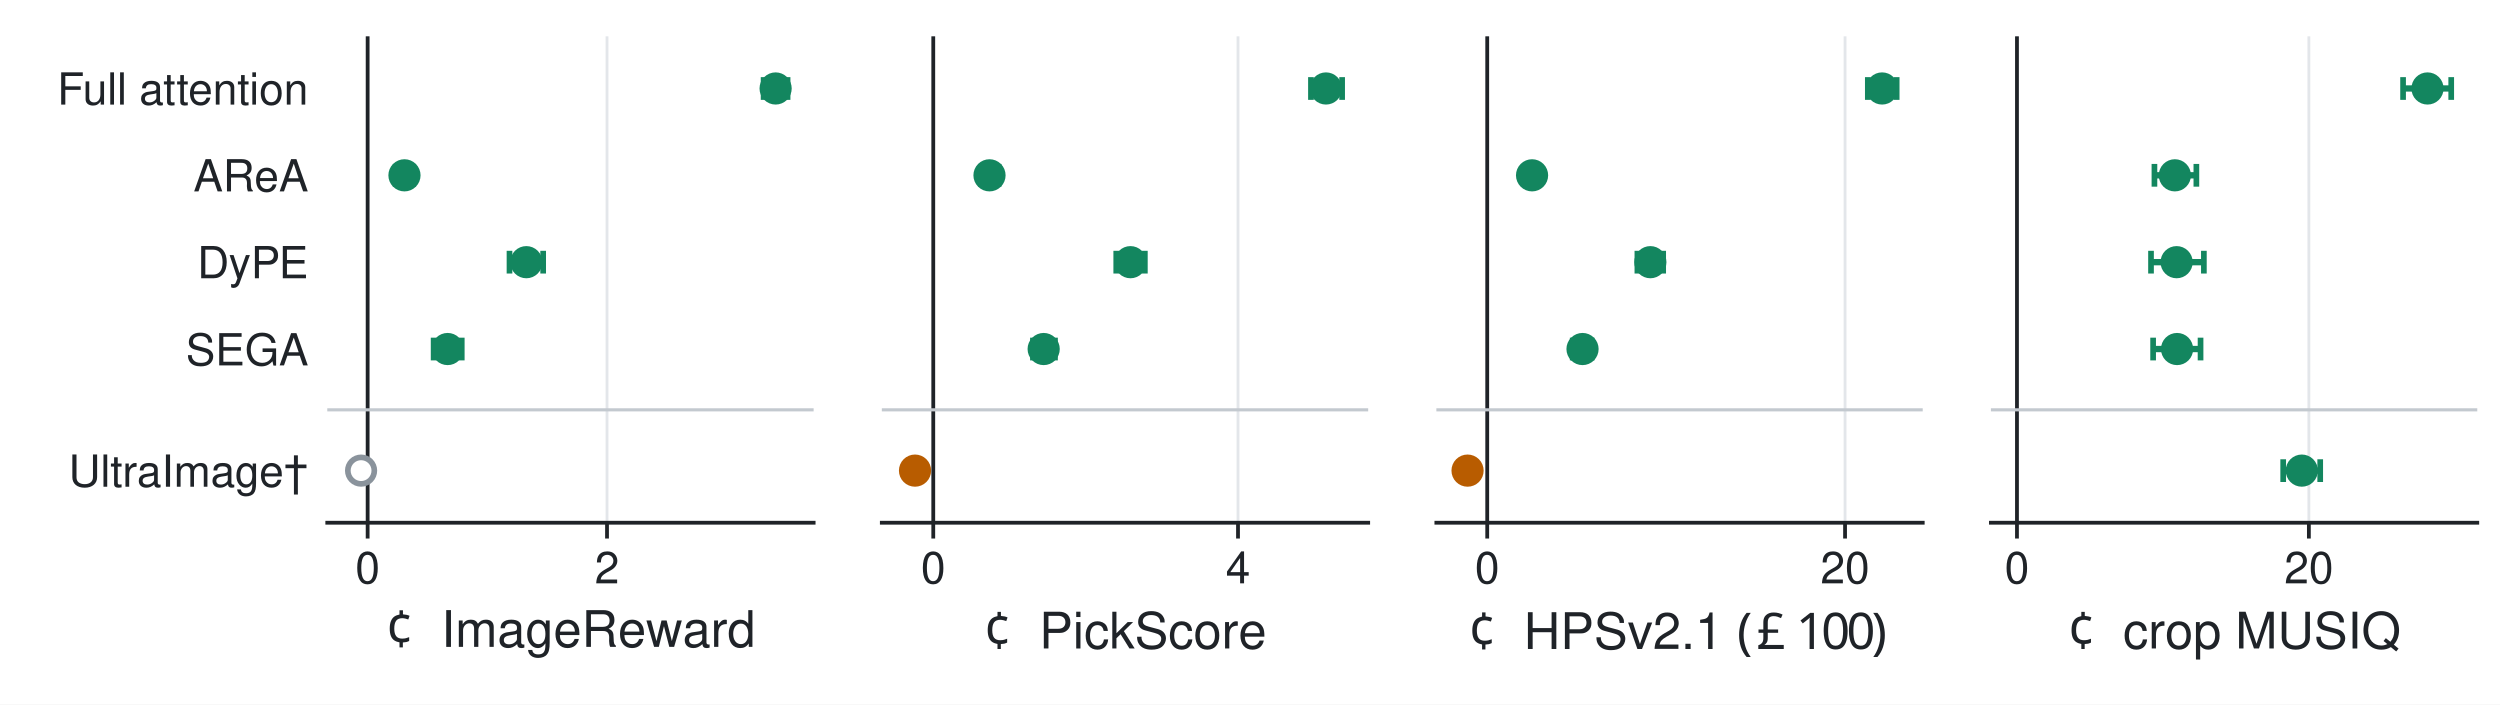
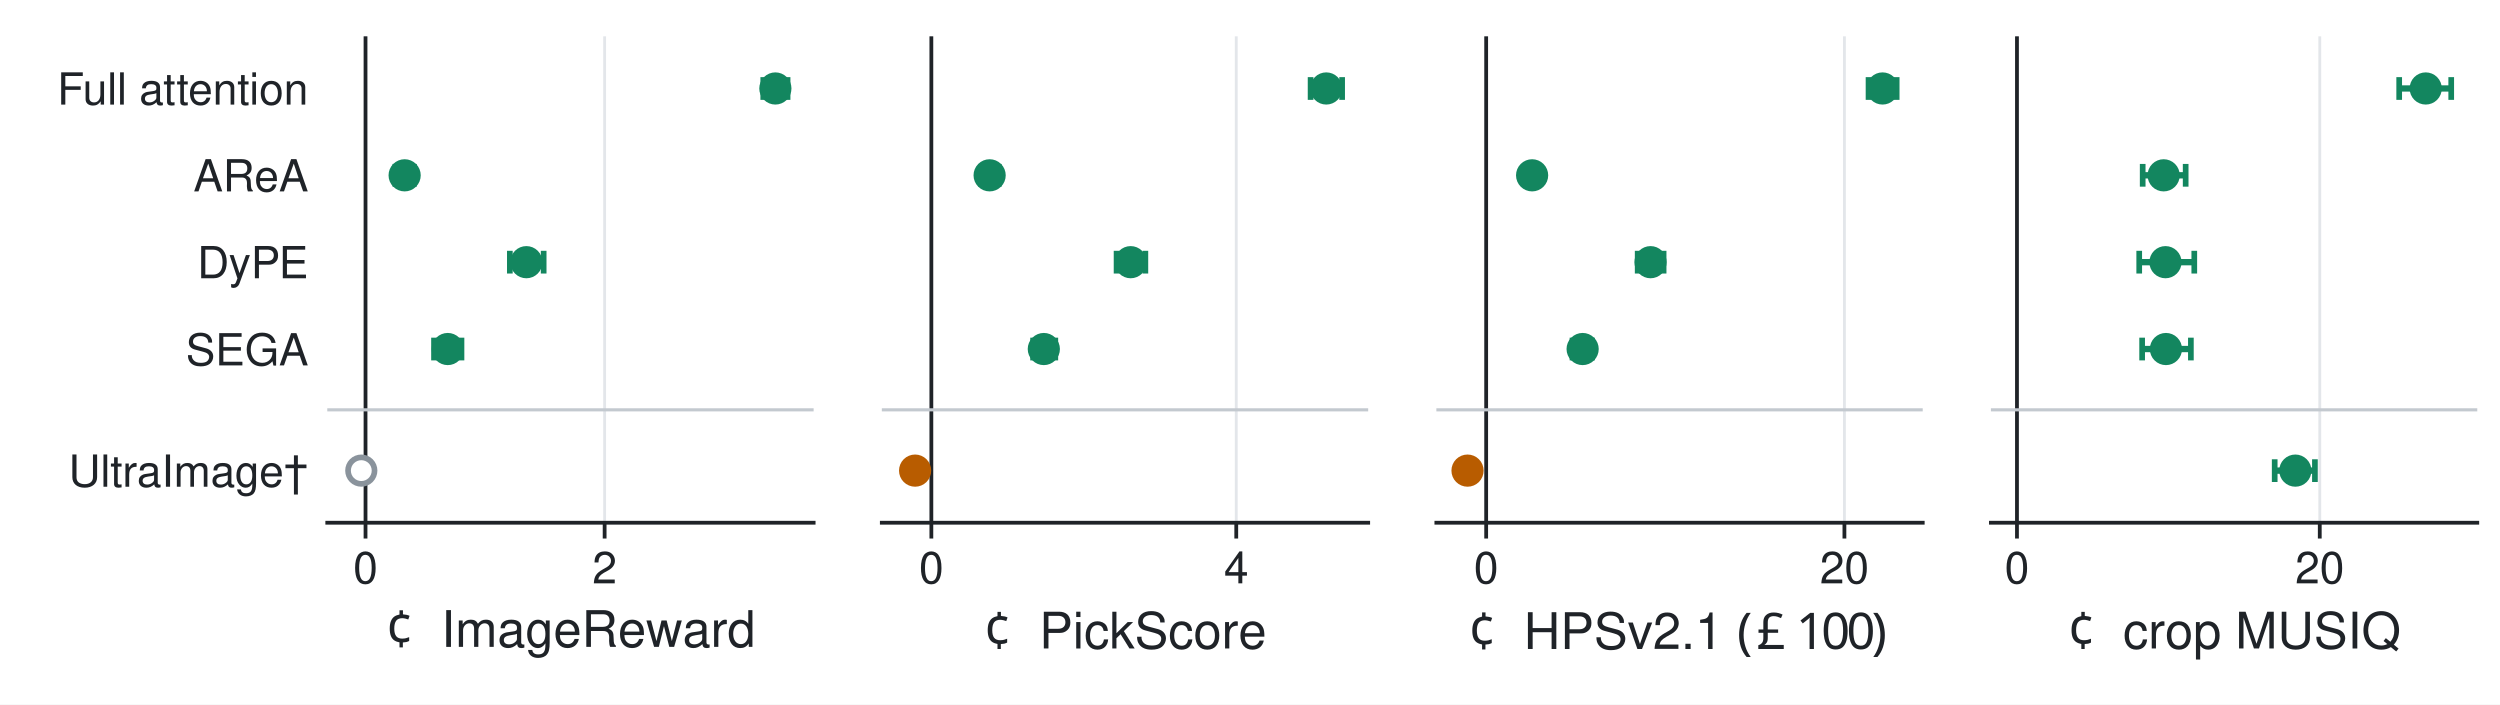
<svg xmlns="http://www.w3.org/2000/svg" xmlns:xlink="http://www.w3.org/1999/xlink" width="396pt" height="111.6pt" viewBox="0 0 396 111.6" version="1.1">
  <defs>
    <style type="text/css">*{stroke-linejoin: round; stroke-linecap: butt}</style>
  </defs>
  <g id="figure_1">
    <g id="patch_1">
      <path d="M 0 111.6  L 396 111.6  L 396 0  L 0 0  z " style="fill: #ffffff" />
    </g>
    <g id="axes_1">
      <g id="patch_2">
        <path d="M 51.84 82.8  L 128.88 82.8  L 128.88 5.76  L 51.84 5.76  z " style="fill: #ffffff" />
      </g>
      <g id="matplotlib.axis_1">
        <g id="xtick_1">
          <g id="line2d_1">
-             <path d="M 58.234 82.8  L 58.234 5.76  " clip-path="url(#pde43b4d8e0)" style="fill: none; stroke: #e3e6ea; stroke-width: 0.45; stroke-linecap: square" />
+             <path d="M 57.898 82.8  L 57.898 5.76  " clip-path="url(#pde43b4d8e0)" style="fill: none; stroke: #e3e6ea; stroke-width: 0.45; stroke-linecap: square" />
          </g>
          <g id="line2d_2">
            <defs>
              <path id="m3a451ecdea" d="M 0 0  L 0 2.5  " style="stroke: #1f2328; stroke-width: 0.6" />
            </defs>
            <g>
-               <use xlink:href="#m3a451ecdea" x="58.234" y="82.8" style="fill: #1f2328; stroke: #1f2328; stroke-width: 0.6" />
+               <use xlink:href="#m3a451ecdea" x="57.898" y="82.8" style="fill: #1f2328; stroke: #1f2328; stroke-width: 0.6" />
            </g>
          </g>
          <g id="text_1">
-             <text style="font-size: 7px; font-family: 'Helvetica Neue', 'Helvetica', 'Arial', 'TeX Gyre Heros', 'Nimbus Sans', 'Liberation Sans', 'DejaVu Sans', sans-serif; text-anchor: middle; fill: #1f2328" x="58.234" y="92.403" transform="rotate(-0 58.23438 92.403)">0</text>
+             <text style="font-size: 7px; font-family: 'Helvetica Neue', 'Helvetica', 'Arial', 'TeX Gyre Heros', 'Nimbus Sans', 'Liberation Sans', 'DejaVu Sans', sans-serif; text-anchor: middle; fill: #1f2328" x="57.898" y="92.403" transform="rotate(-0 57.89846 92.403)">0</text>
          </g>
        </g>
        <g id="xtick_2">
          <g id="line2d_3">
-             <path d="M 96.151 82.8  L 96.151 5.76  " clip-path="url(#pde43b4d8e0)" style="fill: none; stroke: #e3e6ea; stroke-width: 0.45; stroke-linecap: square" />
+             <path d="M 95.773 82.8  L 95.773 5.76  " clip-path="url(#pde43b4d8e0)" style="fill: none; stroke: #e3e6ea; stroke-width: 0.45; stroke-linecap: square" />
          </g>
          <g id="line2d_4">
            <g>
-               <use xlink:href="#m3a451ecdea" x="96.151" y="82.8" style="fill: #1f2328; stroke: #1f2328; stroke-width: 0.6" />
+               <use xlink:href="#m3a451ecdea" x="95.773" y="82.8" style="fill: #1f2328; stroke: #1f2328; stroke-width: 0.6" />
            </g>
          </g>
          <g id="text_2">
-             <text style="font-size: 7px; font-family: 'Helvetica Neue', 'Helvetica', 'Arial', 'TeX Gyre Heros', 'Nimbus Sans', 'Liberation Sans', 'DejaVu Sans', sans-serif; text-anchor: middle; fill: #1f2328" x="96.151" y="92.403" transform="rotate(-0 96.15123 92.403)">2</text>
+             <text style="font-size: 7px; font-family: 'Helvetica Neue', 'Helvetica', 'Arial', 'TeX Gyre Heros', 'Nimbus Sans', 'Liberation Sans', 'DejaVu Sans', sans-serif; text-anchor: middle; fill: #1f2328" x="95.773" y="92.403" transform="rotate(-0 95.77298 92.403)">2</text>
          </g>
        </g>
        <g id="text_3">
          <g style="fill: #1f2328" transform="translate(61 102.64)">
            <text>
              <tspan x="0" y="-0.172" style="font-size: 8px; font-family: 'cmr10'; fill: #1f2328">¢</tspan>
              <tspan x="6.664" y="-0.172" style="font-size: 8px; font-family: 'Nimbus Sans'; fill: #1f2328"> </tspan>
              <tspan x="8.888" y="-0.172" style="font-size: 8px; font-family: 'Nimbus Sans'; fill: #1f2328">I</tspan>
              <tspan x="11.112" y="-0.172" style="font-size: 8px; font-family: 'Nimbus Sans'; fill: #1f2328">m</tspan>
              <tspan x="17.776" y="-0.172" style="font-size: 8px; font-family: 'Nimbus Sans'; fill: #1f2328">a</tspan>
              <tspan x="22.224" y="-0.172" style="font-size: 8px; font-family: 'Nimbus Sans'; fill: #1f2328">g</tspan>
              <tspan x="26.672" y="-0.172" style="font-size: 8px; font-family: 'Nimbus Sans'; fill: #1f2328">e</tspan>
              <tspan x="31.12" y="-0.172" style="font-size: 8px; font-family: 'Nimbus Sans'; fill: #1f2328">R</tspan>
              <tspan x="36.896" y="-0.172" style="font-size: 8px; font-family: 'Nimbus Sans'; fill: #1f2328">e</tspan>
              <tspan x="41.344" y="-0.172" style="font-size: 8px; font-family: 'Nimbus Sans'; fill: #1f2328">w</tspan>
              <tspan x="47.12" y="-0.172" style="font-size: 8px; font-family: 'Nimbus Sans'; fill: #1f2328">a</tspan>
              <tspan x="51.567" y="-0.172" style="font-size: 8px; font-family: 'Nimbus Sans'; fill: #1f2328">r</tspan>
              <tspan x="54.231" y="-0.172" style="font-size: 8px; font-family: 'Nimbus Sans'; fill: #1f2328">d</tspan>
            </text>
          </g>
        </g>
      </g>
      <g id="matplotlib.axis_2">
        <g id="ytick_1">
          <g id="line2d_5" />
          <g id="text_4">
            <text style="font-size: 7px; font-family: 'Helvetica Neue', 'Helvetica', 'Arial', 'TeX Gyre Heros', 'Nimbus Sans', 'Liberation Sans', 'DejaVu Sans', sans-serif; text-anchor: end; fill: #1f2328" x="48.84" y="16.566" transform="rotate(-0 48.84 16.566)">Full attention</text>
          </g>
        </g>
        <g id="ytick_2">
          <g id="line2d_6" />
          <g id="text_5">
            <text style="font-size: 7px; font-family: 'Helvetica Neue', 'Helvetica', 'Arial', 'TeX Gyre Heros', 'Nimbus Sans', 'Liberation Sans', 'DejaVu Sans', sans-serif; text-anchor: end; fill: #1f2328" x="48.84" y="30.323" transform="rotate(-0 48.84 30.32315)">AReA</text>
          </g>
        </g>
        <g id="ytick_3">
          <g id="line2d_7" />
          <g id="text_6">
            <text style="font-size: 7px; font-family: 'Helvetica Neue', 'Helvetica', 'Arial', 'TeX Gyre Heros', 'Nimbus Sans', 'Liberation Sans', 'DejaVu Sans', sans-serif; text-anchor: end; fill: #1f2328" x="48.84" y="44.08" transform="rotate(-0 48.84 44.08029)">DyPE</text>
          </g>
        </g>
        <g id="ytick_4">
          <g id="line2d_8" />
          <g id="text_7">
            <text style="font-size: 7px; font-family: 'Helvetica Neue', 'Helvetica', 'Arial', 'TeX Gyre Heros', 'Nimbus Sans', 'Liberation Sans', 'DejaVu Sans', sans-serif; text-anchor: end; fill: #1f2328" x="48.84" y="57.879" transform="rotate(-0 48.84 57.879)">SEGA</text>
          </g>
        </g>
        <g id="ytick_5">
          <g id="line2d_9" />
          <g id="text_8">
            <text style="font-size: 7px; font-family: 'Helvetica Neue', 'Helvetica', 'Arial', 'TeX Gyre Heros', 'Nimbus Sans', 'Liberation Sans', 'DejaVu Sans', sans-serif; text-anchor: end; fill: #1f2328" x="48.84" y="77.097" transform="rotate(-0 48.84 77.09743)">UltraImage†</text>
          </g>
        </g>
      </g>
      <g id="line2d_10">
-         <path d="M 58.234 82.8  L 58.234 5.76  " clip-path="url(#pde43b4d8e0)" style="fill: none; stroke: #1f2328; stroke-width: 0.6; stroke-linecap: square" />
+         <path d="M 57.898 82.8  L 57.898 5.76  " clip-path="url(#pde43b4d8e0)" style="fill: none; stroke: #1f2328; stroke-width: 0.6; stroke-linecap: square" />
      </g>
      <g id="line2d_11">
        <path d="M 51.84 64.916  L 128.88 64.916  " clip-path="url(#pde43b4d8e0)" style="fill: none; stroke: #c3c9cf; stroke-width: 0.5; stroke-linecap: square" />
      </g>
      <g id="patch_3">
        <path d="M 51.84 82.8  L 128.88 82.8  " style="fill: none; stroke: #1f2328; stroke-width: 0.6; stroke-linejoin: miter; stroke-linecap: square" />
      </g>
      <g id="LineCollection_1">
-         <path d="M 120.956 14.014  L 124.753 14.014  " clip-path="url(#pde43b4d8e0)" style="fill: none; stroke: #13865f" />
+         <path d="M 120.9 14.014  L 124.753 14.014  " clip-path="url(#pde43b4d8e0)" style="fill: none; stroke: #13865f" />
      </g>
      <g id="line2d_12">
        <defs>
          <path id="m9a04617425" d="M 0 1.8  L 0 -1.8  " style="stroke: #13865f; stroke-width: 0.9" />
        </defs>
        <g clip-path="url(#pde43b4d8e0)">
-           <use xlink:href="#m9a04617425" x="120.956" y="14.014" style="fill: #0072b2; stroke: #13865f; stroke-width: 0.9" />
+           <use xlink:href="#m9a04617425" x="120.9" y="14.014" style="fill: #0072b2; stroke: #13865f; stroke-width: 0.9" />
        </g>
      </g>
      <g id="line2d_13">
        <g clip-path="url(#pde43b4d8e0)">
          <use xlink:href="#m9a04617425" x="124.753" y="14.014" style="fill: #0072b2; stroke: #13865f; stroke-width: 0.9" />
        </g>
      </g>
      <g id="LineCollection_2">
-         <path d="M 62.669 27.771  L 65.456 27.771  " clip-path="url(#pde43b4d8e0)" style="fill: none; stroke: #13865f" />
+         <path d="M 62.625 27.771  L 65.568 27.771  " clip-path="url(#pde43b4d8e0)" style="fill: none; stroke: #13865f" />
      </g>
      <g id="line2d_14">
        <defs>
          <path id="m905708f18f" d="M 0 1.8  L 0 -1.8  " style="stroke: #13865f; stroke-width: 0.9" />
        </defs>
        <g clip-path="url(#pde43b4d8e0)">
-           <use xlink:href="#m905708f18f" x="62.669" y="27.771" style="fill: #e69f00; stroke: #13865f; stroke-width: 0.9" />
+           <use xlink:href="#m905708f18f" x="62.625" y="27.771" style="fill: #e69f00; stroke: #13865f; stroke-width: 0.9" />
        </g>
      </g>
      <g id="line2d_15">
        <g clip-path="url(#pde43b4d8e0)">
-           <use xlink:href="#m905708f18f" x="65.456" y="27.771" style="fill: #e69f00; stroke: #13865f; stroke-width: 0.9" />
+           <use xlink:href="#m905708f18f" x="65.568" y="27.771" style="fill: #e69f00; stroke: #13865f; stroke-width: 0.9" />
        </g>
      </g>
      <g id="LineCollection_3">
-         <path d="M 80.705 41.529  L 86.037 41.529  " clip-path="url(#pde43b4d8e0)" style="fill: none; stroke: #13865f" />
+         <path d="M 80.76 41.529  L 86.116 41.529  " clip-path="url(#pde43b4d8e0)" style="fill: none; stroke: #13865f" />
      </g>
      <g id="line2d_16">
        <defs>
          <path id="m4536ef1d74" d="M 0 1.8  L 0 -1.8  " style="stroke: #13865f; stroke-width: 0.9" />
        </defs>
        <g clip-path="url(#pde43b4d8e0)">
-           <use xlink:href="#m4536ef1d74" x="80.705" y="41.529" style="fill: #009e73; stroke: #13865f; stroke-width: 0.9" />
+           <use xlink:href="#m4536ef1d74" x="80.76" y="41.529" style="fill: #009e73; stroke: #13865f; stroke-width: 0.9" />
        </g>
      </g>
      <g id="line2d_17">
        <g clip-path="url(#pde43b4d8e0)">
-           <use xlink:href="#m4536ef1d74" x="86.037" y="41.529" style="fill: #009e73; stroke: #13865f; stroke-width: 0.9" />
+           <use xlink:href="#m4536ef1d74" x="86.116" y="41.529" style="fill: #009e73; stroke: #13865f; stroke-width: 0.9" />
        </g>
      </g>
      <g id="LineCollection_4">
-         <path d="M 68.687 55.286  L 73.142 55.286  " clip-path="url(#pde43b4d8e0)" style="fill: none; stroke: #13865f" />
+         <path d="M 68.748 55.286  L 73.1 55.286  " clip-path="url(#pde43b4d8e0)" style="fill: none; stroke: #13865f" />
      </g>
      <g id="line2d_18">
        <defs>
          <path id="m88f88917f5" d="M 0 1.8  L 0 -1.8  " style="stroke: #13865f; stroke-width: 0.9" />
        </defs>
        <g clip-path="url(#pde43b4d8e0)">
-           <use xlink:href="#m88f88917f5" x="68.687" y="55.286" style="fill: #d55e00; stroke: #13865f; stroke-width: 0.9" />
+           <use xlink:href="#m88f88917f5" x="68.748" y="55.286" style="fill: #d55e00; stroke: #13865f; stroke-width: 0.9" />
        </g>
      </g>
      <g id="line2d_19">
        <g clip-path="url(#pde43b4d8e0)">
-           <use xlink:href="#m88f88917f5" x="73.142" y="55.286" style="fill: #d55e00; stroke: #13865f; stroke-width: 0.9" />
+           <use xlink:href="#m88f88917f5" x="73.1" y="55.286" style="fill: #d55e00; stroke: #13865f; stroke-width: 0.9" />
        </g>
      </g>
      <g id="LineCollection_5">
-         <path d="M 55.967 74.546  L 58.443 74.546  " clip-path="url(#pde43b4d8e0)" style="fill: none; stroke: #8a939c" />
+         <path d="M 55.967 74.546  L 58.484 74.546  " clip-path="url(#pde43b4d8e0)" style="fill: none; stroke: #8a939c" />
      </g>
      <g id="line2d_20">
        <defs>
          <path id="m7f95efe4b3" d="M 0 1.8  L 0 -1.8  " style="stroke: #8a939c; stroke-width: 0.9" />
        </defs>
        <g clip-path="url(#pde43b4d8e0)">
          <use xlink:href="#m7f95efe4b3" x="55.967" y="74.546" style="fill: #cc79a7; stroke: #8a939c; stroke-width: 0.9" />
        </g>
      </g>
      <g id="line2d_21">
        <g clip-path="url(#pde43b4d8e0)">
-           <use xlink:href="#m7f95efe4b3" x="58.443" y="74.546" style="fill: #cc79a7; stroke: #8a939c; stroke-width: 0.9" />
+           <use xlink:href="#m7f95efe4b3" x="58.484" y="74.546" style="fill: #cc79a7; stroke: #8a939c; stroke-width: 0.9" />
        </g>
      </g>
      <g id="line2d_22">
        <defs>
          <path id="m9c0ff92b22" d="M 0 2.1  C 0.557 2.1 1.091 1.879 1.485 1.485  C 1.879 1.091 2.1 0.557 2.1 0  C 2.1 -0.557 1.879 -1.091 1.485 -1.485  C 1.091 -1.879 0.557 -2.1 0 -2.1  C -0.557 -2.1 -1.091 -1.879 -1.485 -1.485  C -1.879 -1.091 -2.1 -0.557 -2.1 0  C -2.1 0.557 -1.879 1.091 -1.485 1.485  C -1.091 1.879 -0.557 2.1 0 2.1  z " style="stroke: #13865f; stroke-width: 0.9" />
        </defs>
        <g clip-path="url(#pde43b4d8e0)">
-           <use xlink:href="#m9c0ff92b22" x="122.858" y="14.014" style="fill: #13865f; stroke: #13865f; stroke-width: 0.9" />
+           <use xlink:href="#m9c0ff92b22" x="122.818" y="14.014" style="fill: #13865f; stroke: #13865f; stroke-width: 0.9" />
        </g>
      </g>
      <g id="line2d_23">
        <g clip-path="url(#pde43b4d8e0)">
-           <use xlink:href="#m9c0ff92b22" x="64.068" y="27.771" style="fill: #13865f; stroke: #13865f; stroke-width: 0.9" />
+           <use xlink:href="#m9c0ff92b22" x="64.095" y="27.771" style="fill: #13865f; stroke: #13865f; stroke-width: 0.9" />
        </g>
      </g>
      <g id="line2d_24">
        <g clip-path="url(#pde43b4d8e0)">
-           <use xlink:href="#m9c0ff92b22" x="83.373" y="41.529" style="fill: #13865f; stroke: #13865f; stroke-width: 0.9" />
+           <use xlink:href="#m9c0ff92b22" x="83.378" y="41.529" style="fill: #13865f; stroke: #13865f; stroke-width: 0.9" />
        </g>
      </g>
      <g id="line2d_25">
        <g clip-path="url(#pde43b4d8e0)">
-           <use xlink:href="#m9c0ff92b22" x="70.904" y="55.286" style="fill: #13865f; stroke: #13865f; stroke-width: 0.9" />
+           <use xlink:href="#m9c0ff92b22" x="70.923" y="55.286" style="fill: #13865f; stroke: #13865f; stroke-width: 0.9" />
        </g>
      </g>
      <g id="line2d_26">
        <defs>
          <path id="md32319ba40" d="M 0 2.1  C 0.557 2.1 1.091 1.879 1.485 1.485  C 1.879 1.091 2.1 0.557 2.1 0  C 2.1 -0.557 1.879 -1.091 1.485 -1.485  C 1.091 -1.879 0.557 -2.1 0 -2.1  C -0.557 -2.1 -1.091 -1.879 -1.485 -1.485  C -1.879 -1.091 -2.1 -0.557 -2.1 0  C -2.1 0.557 -1.879 1.091 -1.485 1.485  C -1.091 1.879 -0.557 2.1 0 2.1  z " style="stroke: #8a939c; stroke-width: 0.9" />
        </defs>
        <g clip-path="url(#pde43b4d8e0)">
-           <use xlink:href="#md32319ba40" x="57.195" y="74.546" style="fill: #ffffff; stroke: #8a939c; stroke-width: 0.9" />
+           <use xlink:href="#md32319ba40" x="57.23" y="74.546" style="fill: #ffffff; stroke: #8a939c; stroke-width: 0.9" />
        </g>
      </g>
    </g>
    <g id="axes_2">
      <g id="patch_4">
        <path d="M 139.68 82.8  L 216.72 82.8  L 216.72 5.76  L 139.68 5.76  z " style="fill: #ffffff" />
      </g>
      <g id="matplotlib.axis_3">
        <g id="xtick_3">
          <g id="line2d_27">
-             <path d="M 147.829 82.8  L 147.829 5.76  " clip-path="url(#p3083847764)" style="fill: none; stroke: #e3e6ea; stroke-width: 0.45; stroke-linecap: square" />
+             <path d="M 147.527 82.8  L 147.527 5.76  " clip-path="url(#p3083847764)" style="fill: none; stroke: #e3e6ea; stroke-width: 0.45; stroke-linecap: square" />
          </g>
          <g id="line2d_28">
            <g>
-               <use xlink:href="#m3a451ecdea" x="147.829" y="82.8" style="fill: #1f2328; stroke: #1f2328; stroke-width: 0.6" />
+               <use xlink:href="#m3a451ecdea" x="147.527" y="82.8" style="fill: #1f2328; stroke: #1f2328; stroke-width: 0.6" />
            </g>
          </g>
          <g id="text_9">
-             <text style="font-size: 7px; font-family: 'Helvetica Neue', 'Helvetica', 'Arial', 'TeX Gyre Heros', 'Nimbus Sans', 'Liberation Sans', 'DejaVu Sans', sans-serif; text-anchor: middle; fill: #1f2328" x="147.829" y="92.403" transform="rotate(-0 147.8294 92.403)">0</text>
+             <text style="font-size: 7px; font-family: 'Helvetica Neue', 'Helvetica', 'Arial', 'TeX Gyre Heros', 'Nimbus Sans', 'Liberation Sans', 'DejaVu Sans', sans-serif; text-anchor: middle; fill: #1f2328" x="147.527" y="92.403" transform="rotate(-0 147.5272 92.403)">0</text>
          </g>
        </g>
        <g id="xtick_4">
          <g id="line2d_29">
-             <path d="M 196.1 82.8  L 196.1 5.76  " clip-path="url(#p3083847764)" style="fill: none; stroke: #e3e6ea; stroke-width: 0.45; stroke-linecap: square" />
+             <path d="M 195.822 82.8  L 195.822 5.76  " clip-path="url(#p3083847764)" style="fill: none; stroke: #e3e6ea; stroke-width: 0.45; stroke-linecap: square" />
          </g>
          <g id="line2d_30">
            <g>
-               <use xlink:href="#m3a451ecdea" x="196.1" y="82.8" style="fill: #1f2328; stroke: #1f2328; stroke-width: 0.6" />
+               <use xlink:href="#m3a451ecdea" x="195.822" y="82.8" style="fill: #1f2328; stroke: #1f2328; stroke-width: 0.6" />
            </g>
          </g>
          <g id="text_10">
-             <text style="font-size: 7px; font-family: 'Helvetica Neue', 'Helvetica', 'Arial', 'TeX Gyre Heros', 'Nimbus Sans', 'Liberation Sans', 'DejaVu Sans', sans-serif; text-anchor: middle; fill: #1f2328" x="196.1" y="92.403" transform="rotate(-0 196.0997 92.403)">4</text>
+             <text style="font-size: 7px; font-family: 'Helvetica Neue', 'Helvetica', 'Arial', 'TeX Gyre Heros', 'Nimbus Sans', 'Liberation Sans', 'DejaVu Sans', sans-serif; text-anchor: middle; fill: #1f2328" x="195.822" y="92.403" transform="rotate(-0 195.8221 92.403)">4</text>
          </g>
        </g>
        <g id="text_11">
          <g style="fill: #1f2328" transform="translate(155.72 102.8)">
            <text>
              <tspan x="0" y="-0.078" style="font-size: 8px; font-family: 'cmr10'; fill: #1f2328">¢</tspan>
              <tspan x="6.664" y="-0.078" style="font-size: 8px; font-family: 'Nimbus Sans'; fill: #1f2328"> </tspan>
              <tspan x="8.888" y="-0.078" style="font-size: 8px; font-family: 'Nimbus Sans'; fill: #1f2328">P</tspan>
              <tspan x="14.224" y="-0.078" style="font-size: 8px; font-family: 'Nimbus Sans'; fill: #1f2328">i</tspan>
              <tspan x="16" y="-0.078" style="font-size: 8px; font-family: 'Nimbus Sans'; fill: #1f2328">c</tspan>
              <tspan x="20" y="-0.078" style="font-size: 8px; font-family: 'Nimbus Sans'; fill: #1f2328">k</tspan>
              <tspan x="24" y="-0.078" style="font-size: 8px; font-family: 'Nimbus Sans'; fill: #1f2328">S</tspan>
              <tspan x="29.336" y="-0.078" style="font-size: 8px; font-family: 'Nimbus Sans'; fill: #1f2328">c</tspan>
              <tspan x="33.336" y="-0.078" style="font-size: 8px; font-family: 'Nimbus Sans'; fill: #1f2328">o</tspan>
              <tspan x="37.784" y="-0.078" style="font-size: 8px; font-family: 'Nimbus Sans'; fill: #1f2328">r</tspan>
              <tspan x="40.448" y="-0.078" style="font-size: 8px; font-family: 'Nimbus Sans'; fill: #1f2328">e</tspan>
            </text>
          </g>
        </g>
      </g>
      <g id="matplotlib.axis_4">
        <g id="ytick_6">
          <g id="line2d_31" />
        </g>
        <g id="ytick_7">
          <g id="line2d_32" />
        </g>
        <g id="ytick_8">
          <g id="line2d_33" />
        </g>
        <g id="ytick_9">
          <g id="line2d_34" />
        </g>
        <g id="ytick_10">
          <g id="line2d_35" />
        </g>
      </g>
      <g id="line2d_36">
-         <path d="M 147.829 82.8  L 147.829 5.76  " clip-path="url(#p3083847764)" style="fill: none; stroke: #1f2328; stroke-width: 0.6; stroke-linecap: square" />
+         <path d="M 147.527 82.8  L 147.527 5.76  " clip-path="url(#p3083847764)" style="fill: none; stroke: #1f2328; stroke-width: 0.6; stroke-linecap: square" />
      </g>
      <g id="line2d_37">
        <path d="M 139.68 64.916  L 216.72 64.916  " clip-path="url(#p3083847764)" style="fill: none; stroke: #c3c9cf; stroke-width: 0.5; stroke-linecap: square" />
      </g>
      <g id="patch_5">
        <path d="M 139.68 82.8  L 216.72 82.8  " style="fill: none; stroke: #1f2328; stroke-width: 0.6; stroke-linejoin: miter; stroke-linecap: square" />
      </g>
      <g id="LineCollection_6">
-         <path d="M 207.654 14.014  L 212.593 14.014  " clip-path="url(#p3083847764)" style="fill: none; stroke: #13865f" />
+         <path d="M 207.598 14.014  L 212.593 14.014  " clip-path="url(#p3083847764)" style="fill: none; stroke: #13865f" />
      </g>
      <g id="line2d_38">
        <g clip-path="url(#p3083847764)">
-           <use xlink:href="#m9a04617425" x="207.654" y="14.014" style="fill: #0072b2; stroke: #13865f; stroke-width: 0.9" />
+           <use xlink:href="#m9a04617425" x="207.598" y="14.014" style="fill: #0072b2; stroke: #13865f; stroke-width: 0.9" />
        </g>
      </g>
      <g id="line2d_39">
        <g clip-path="url(#p3083847764)">
          <use xlink:href="#m9a04617425" x="212.593" y="14.014" style="fill: #0072b2; stroke: #13865f; stroke-width: 0.9" />
        </g>
      </g>
      <g id="LineCollection_7">
-         <path d="M 155.407 27.771  L 158.182 27.771  " clip-path="url(#p3083847764)" style="fill: none; stroke: #13865f" />
+         <path d="M 155.443 27.771  L 158.207 27.771  " clip-path="url(#p3083847764)" style="fill: none; stroke: #13865f" />
      </g>
      <g id="line2d_40">
        <g clip-path="url(#p3083847764)">
-           <use xlink:href="#m905708f18f" x="155.407" y="27.771" style="fill: #e69f00; stroke: #13865f; stroke-width: 0.9" />
+           <use xlink:href="#m905708f18f" x="155.443" y="27.771" style="fill: #e69f00; stroke: #13865f; stroke-width: 0.9" />
        </g>
      </g>
      <g id="line2d_41">
        <g clip-path="url(#p3083847764)">
-           <use xlink:href="#m905708f18f" x="158.182" y="27.771" style="fill: #e69f00; stroke: #13865f; stroke-width: 0.9" />
+           <use xlink:href="#m905708f18f" x="158.207" y="27.771" style="fill: #e69f00; stroke: #13865f; stroke-width: 0.9" />
        </g>
      </g>
      <g id="LineCollection_8">
-         <path d="M 176.813 41.529  L 181.345 41.529  " clip-path="url(#p3083847764)" style="fill: none; stroke: #13865f" />
+         <path d="M 176.865 41.529  L 181.426 41.529  " clip-path="url(#p3083847764)" style="fill: none; stroke: #13865f" />
      </g>
      <g id="line2d_42">
        <g clip-path="url(#p3083847764)">
-           <use xlink:href="#m4536ef1d74" x="176.813" y="41.529" style="fill: #009e73; stroke: #13865f; stroke-width: 0.9" />
+           <use xlink:href="#m4536ef1d74" x="176.865" y="41.529" style="fill: #009e73; stroke: #13865f; stroke-width: 0.9" />
        </g>
      </g>
      <g id="line2d_43">
        <g clip-path="url(#p3083847764)">
-           <use xlink:href="#m4536ef1d74" x="181.345" y="41.529" style="fill: #009e73; stroke: #13865f; stroke-width: 0.9" />
+           <use xlink:href="#m4536ef1d74" x="181.426" y="41.529" style="fill: #009e73; stroke: #13865f; stroke-width: 0.9" />
        </g>
      </g>
      <g id="LineCollection_9">
-         <path d="M 163.618 55.286  L 167.112 55.286  " clip-path="url(#p3083847764)" style="fill: none; stroke: #13865f" />
+         <path d="M 163.642 55.286  L 167.16 55.286  " clip-path="url(#p3083847764)" style="fill: none; stroke: #13865f" />
      </g>
      <g id="line2d_44">
        <g clip-path="url(#p3083847764)">
-           <use xlink:href="#m88f88917f5" x="163.618" y="55.286" style="fill: #d55e00; stroke: #13865f; stroke-width: 0.9" />
+           <use xlink:href="#m88f88917f5" x="163.642" y="55.286" style="fill: #d55e00; stroke: #13865f; stroke-width: 0.9" />
        </g>
      </g>
      <g id="line2d_45">
        <g clip-path="url(#p3083847764)">
-           <use xlink:href="#m88f88917f5" x="167.112" y="55.286" style="fill: #d55e00; stroke: #13865f; stroke-width: 0.9" />
+           <use xlink:href="#m88f88917f5" x="167.16" y="55.286" style="fill: #d55e00; stroke: #13865f; stroke-width: 0.9" />
        </g>
      </g>
      <g id="LineCollection_10">
-         <path d="M 143.807 74.546  L 146.097 74.546  " clip-path="url(#p3083847764)" style="fill: none; stroke: #b85c00" />
+         <path d="M 143.807 74.546  L 146.042 74.546  " clip-path="url(#p3083847764)" style="fill: none; stroke: #b85c00" />
      </g>
      <g id="line2d_46">
        <defs>
          <path id="m5c885e2a5c" d="M 0 1.8  L 0 -1.8  " style="stroke: #b85c00; stroke-width: 0.9" />
        </defs>
        <g clip-path="url(#p3083847764)">
          <use xlink:href="#m5c885e2a5c" x="143.807" y="74.546" style="fill: #cc79a7; stroke: #b85c00; stroke-width: 0.9" />
        </g>
      </g>
      <g id="line2d_47">
        <g clip-path="url(#p3083847764)">
-           <use xlink:href="#m5c885e2a5c" x="146.097" y="74.546" style="fill: #cc79a7; stroke: #b85c00; stroke-width: 0.9" />
+           <use xlink:href="#m5c885e2a5c" x="146.042" y="74.546" style="fill: #cc79a7; stroke: #b85c00; stroke-width: 0.9" />
        </g>
      </g>
      <g id="line2d_48">
        <g clip-path="url(#p3083847764)">
-           <use xlink:href="#m9c0ff92b22" x="210.033" y="14.014" style="fill: #13865f; stroke: #13865f; stroke-width: 0.9" />
+           <use xlink:href="#m9c0ff92b22" x="210.08" y="14.014" style="fill: #13865f; stroke: #13865f; stroke-width: 0.9" />
        </g>
      </g>
      <g id="line2d_49">
        <g clip-path="url(#p3083847764)">
-           <use xlink:href="#m9c0ff92b22" x="156.737" y="27.771" style="fill: #13865f; stroke: #13865f; stroke-width: 0.9" />
+           <use xlink:href="#m9c0ff92b22" x="156.757" y="27.771" style="fill: #13865f; stroke: #13865f; stroke-width: 0.9" />
        </g>
      </g>
      <g id="line2d_50">
        <g clip-path="url(#p3083847764)">
-           <use xlink:href="#m9c0ff92b22" x="179.063" y="41.529" style="fill: #13865f; stroke: #13865f; stroke-width: 0.9" />
+           <use xlink:href="#m9c0ff92b22" x="179.094" y="41.529" style="fill: #13865f; stroke: #13865f; stroke-width: 0.9" />
        </g>
      </g>
      <g id="line2d_51">
        <g clip-path="url(#p3083847764)">
-           <use xlink:href="#m9c0ff92b22" x="165.317" y="55.286" style="fill: #13865f; stroke: #13865f; stroke-width: 0.9" />
+           <use xlink:href="#m9c0ff92b22" x="165.341" y="55.286" style="fill: #13865f; stroke: #13865f; stroke-width: 0.9" />
        </g>
      </g>
      <g id="line2d_52">
        <defs>
          <path id="m01e483b614" d="M 0 2.1  C 0.557 2.1 1.091 1.879 1.485 1.485  C 1.879 1.091 2.1 0.557 2.1 0  C 2.1 -0.557 1.879 -1.091 1.485 -1.485  C 1.091 -1.879 0.557 -2.1 0 -2.1  C -0.557 -2.1 -1.091 -1.879 -1.485 -1.485  C -1.879 -1.091 -2.1 -0.557 -2.1 0  C -2.1 0.557 -1.879 1.091 -1.485 1.485  C -1.091 1.879 -0.557 2.1 0 2.1  z " style="stroke: #b85c00; stroke-width: 0.9" />
        </defs>
        <g clip-path="url(#p3083847764)">
-           <use xlink:href="#m01e483b614" x="144.939" y="74.546" style="fill: #b85c00; stroke: #b85c00; stroke-width: 0.9" />
+           <use xlink:href="#m01e483b614" x="144.953" y="74.546" style="fill: #b85c00; stroke: #b85c00; stroke-width: 0.9" />
        </g>
      </g>
    </g>
    <g id="axes_3">
      <g id="patch_6">
        <path d="M 227.52 82.8  L 304.56 82.8  L 304.56 5.76  L 227.52 5.76  z " style="fill: #ffffff" />
      </g>
      <g id="matplotlib.axis_5">
        <g id="xtick_5">
          <g id="line2d_53">
-             <path d="M 235.576 82.8  L 235.576 5.76  " clip-path="url(#p8ad5f96f82)" style="fill: none; stroke: #e3e6ea; stroke-width: 0.45; stroke-linecap: square" />
+             <path d="M 235.409 82.8  L 235.409 5.76  " clip-path="url(#p8ad5f96f82)" style="fill: none; stroke: #e3e6ea; stroke-width: 0.45; stroke-linecap: square" />
          </g>
          <g id="line2d_54">
            <g>
-               <use xlink:href="#m3a451ecdea" x="235.576" y="82.8" style="fill: #1f2328; stroke: #1f2328; stroke-width: 0.6" />
+               <use xlink:href="#m3a451ecdea" x="235.409" y="82.8" style="fill: #1f2328; stroke: #1f2328; stroke-width: 0.6" />
            </g>
          </g>
          <g id="text_12">
-             <text style="font-size: 7px; font-family: 'Helvetica Neue', 'Helvetica', 'Arial', 'TeX Gyre Heros', 'Nimbus Sans', 'Liberation Sans', 'DejaVu Sans', sans-serif; text-anchor: middle; fill: #1f2328" x="235.576" y="92.403" transform="rotate(-0 235.5762 92.403)">0</text>
+             <text style="font-size: 7px; font-family: 'Helvetica Neue', 'Helvetica', 'Arial', 'TeX Gyre Heros', 'Nimbus Sans', 'Liberation Sans', 'DejaVu Sans', sans-serif; text-anchor: middle; fill: #1f2328" x="235.409" y="92.403" transform="rotate(-0 235.4093 92.403)">0</text>
          </g>
        </g>
        <g id="xtick_6">
          <g id="line2d_55">
-             <path d="M 292.256 82.8  L 292.256 5.76  " clip-path="url(#p8ad5f96f82)" style="fill: none; stroke: #e3e6ea; stroke-width: 0.45; stroke-linecap: square" />
+             <path d="M 292.156 82.8  L 292.156 5.76  " clip-path="url(#p8ad5f96f82)" style="fill: none; stroke: #e3e6ea; stroke-width: 0.45; stroke-linecap: square" />
          </g>
          <g id="line2d_56">
            <g>
-               <use xlink:href="#m3a451ecdea" x="292.256" y="82.8" style="fill: #1f2328; stroke: #1f2328; stroke-width: 0.6" />
+               <use xlink:href="#m3a451ecdea" x="292.156" y="82.8" style="fill: #1f2328; stroke: #1f2328; stroke-width: 0.6" />
            </g>
          </g>
          <g id="text_13">
-             <text style="font-size: 7px; font-family: 'Helvetica Neue', 'Helvetica', 'Arial', 'TeX Gyre Heros', 'Nimbus Sans', 'Liberation Sans', 'DejaVu Sans', sans-serif; text-anchor: middle; fill: #1f2328" x="292.256" y="92.403" transform="rotate(-0 292.2564 92.403)">20</text>
+             <text style="font-size: 7px; font-family: 'Helvetica Neue', 'Helvetica', 'Arial', 'TeX Gyre Heros', 'Nimbus Sans', 'Liberation Sans', 'DejaVu Sans', sans-serif; text-anchor: middle; fill: #1f2328" x="292.156" y="92.403" transform="rotate(-0 292.1556 92.403)">20</text>
          </g>
        </g>
        <g id="text_14">
          <g style="fill: #1f2328" transform="translate(232.48 102.8)">
            <text>
              <tspan x="0" y="-0" style="font-size: 8px; font-family: 'cmr10'; fill: #1f2328">¢</tspan>
              <tspan x="42.68" y="-0" style="font-size: 8px; font-family: 'cmr10'; fill: #1f2328">(</tspan>
              <tspan x="52" y="-0" style="font-size: 8px; font-family: 'cmr10'; fill: #1f2328">1</tspan>
              <tspan x="56" y="-0" style="font-size: 8px; font-family: 'cmr10'; fill: #1f2328">0</tspan>
              <tspan x="60" y="-0" style="font-size: 8px; font-family: 'cmr10'; fill: #1f2328">0</tspan>
              <tspan x="64" y="-0" style="font-size: 8px; font-family: 'cmr10'; fill: #1f2328">)</tspan>
              <tspan x="6.664" y="-0" style="font-size: 8px; font-family: 'Nimbus Sans'; fill: #1f2328"> </tspan>
              <tspan x="8.888" y="-0" style="font-size: 8px; font-family: 'Nimbus Sans'; fill: #1f2328">H</tspan>
              <tspan x="14.664" y="-0" style="font-size: 8px; font-family: 'Nimbus Sans'; fill: #1f2328">P</tspan>
              <tspan x="20" y="-0" style="font-size: 8px; font-family: 'Nimbus Sans'; fill: #1f2328">S</tspan>
              <tspan x="25.336" y="-0" style="font-size: 8px; font-family: 'Nimbus Sans'; fill: #1f2328">v</tspan>
              <tspan x="29.336" y="-0" style="font-size: 8px; font-family: 'Nimbus Sans'; fill: #1f2328">2</tspan>
              <tspan x="33.784" y="-0" style="font-size: 8px; font-family: 'Nimbus Sans'; fill: #1f2328">.</tspan>
              <tspan x="36.008" y="-0" style="font-size: 8px; font-family: 'Nimbus Sans'; fill: #1f2328">1</tspan>
              <tspan x="40.456" y="-0" style="font-size: 8px; font-family: 'Nimbus Sans'; fill: #1f2328"> </tspan>
              <tspan x="45.785" y="-0" style="font-size: 8px; font-family: 'cmsy10'; fill: #1f2328">£</tspan>
            </text>
          </g>
        </g>
      </g>
      <g id="matplotlib.axis_6">
        <g id="ytick_11">
          <g id="line2d_57" />
        </g>
        <g id="ytick_12">
          <g id="line2d_58" />
        </g>
        <g id="ytick_13">
          <g id="line2d_59" />
        </g>
        <g id="ytick_14">
          <g id="line2d_60" />
        </g>
        <g id="ytick_15">
          <g id="line2d_61" />
        </g>
      </g>
      <g id="line2d_62">
-         <path d="M 235.576 82.8  L 235.576 5.76  " clip-path="url(#p8ad5f96f82)" style="fill: none; stroke: #1f2328; stroke-width: 0.6; stroke-linecap: square" />
+         <path d="M 235.409 82.8  L 235.409 5.76  " clip-path="url(#p8ad5f96f82)" style="fill: none; stroke: #1f2328; stroke-width: 0.6; stroke-linecap: square" />
      </g>
      <g id="line2d_63">
        <path d="M 227.52 64.916  L 304.56 64.916  " clip-path="url(#p8ad5f96f82)" style="fill: none; stroke: #c3c9cf; stroke-width: 0.5; stroke-linecap: square" />
      </g>
      <g id="patch_7">
        <path d="M 227.52 82.8  L 304.56 82.8  " style="fill: none; stroke: #1f2328; stroke-width: 0.6; stroke-linejoin: miter; stroke-linecap: square" />
      </g>
      <g id="LineCollection_11">
-         <path d="M 295.862 14.014  L 300.433 14.014  " clip-path="url(#p8ad5f96f82)" style="fill: none; stroke: #13865f" />
+         <path d="M 295.976 14.014  L 300.433 14.014  " clip-path="url(#p8ad5f96f82)" style="fill: none; stroke: #13865f" />
      </g>
      <g id="line2d_64">
        <g clip-path="url(#p8ad5f96f82)">
-           <use xlink:href="#m9a04617425" x="295.862" y="14.014" style="fill: #0072b2; stroke: #13865f; stroke-width: 0.9" />
+           <use xlink:href="#m9a04617425" x="295.976" y="14.014" style="fill: #0072b2; stroke: #13865f; stroke-width: 0.9" />
        </g>
      </g>
      <g id="line2d_65">
        <g clip-path="url(#p8ad5f96f82)">
          <use xlink:href="#m9a04617425" x="300.433" y="14.014" style="fill: #0072b2; stroke: #13865f; stroke-width: 0.9" />
        </g>
      </g>
      <g id="LineCollection_12">
-         <path d="M 241.619 27.771  L 243.722 27.771  " clip-path="url(#p8ad5f96f82)" style="fill: none; stroke: #13865f" />
+         <path d="M 241.59 27.771  L 243.763 27.771  " clip-path="url(#p8ad5f96f82)" style="fill: none; stroke: #13865f" />
      </g>
      <g id="line2d_66">
        <g clip-path="url(#p8ad5f96f82)">
-           <use xlink:href="#m905708f18f" x="241.619" y="27.771" style="fill: #e69f00; stroke: #13865f; stroke-width: 0.9" />
+           <use xlink:href="#m905708f18f" x="241.59" y="27.771" style="fill: #e69f00; stroke: #13865f; stroke-width: 0.9" />
        </g>
      </g>
      <g id="line2d_67">
        <g clip-path="url(#p8ad5f96f82)">
-           <use xlink:href="#m905708f18f" x="243.722" y="27.771" style="fill: #e69f00; stroke: #13865f; stroke-width: 0.9" />
+           <use xlink:href="#m905708f18f" x="243.763" y="27.771" style="fill: #e69f00; stroke: #13865f; stroke-width: 0.9" />
        </g>
      </g>
      <g id="LineCollection_13">
-         <path d="M 259.362 41.529  L 263.447 41.529  " clip-path="url(#p8ad5f96f82)" style="fill: none; stroke: #13865f" />
+         <path d="M 259.408 41.529  L 263.515 41.529  " clip-path="url(#p8ad5f96f82)" style="fill: none; stroke: #13865f" />
      </g>
      <g id="line2d_68">
        <g clip-path="url(#p8ad5f96f82)">
-           <use xlink:href="#m4536ef1d74" x="259.362" y="41.529" style="fill: #009e73; stroke: #13865f; stroke-width: 0.9" />
+           <use xlink:href="#m4536ef1d74" x="259.408" y="41.529" style="fill: #009e73; stroke: #13865f; stroke-width: 0.9" />
        </g>
      </g>
      <g id="line2d_69">
        <g clip-path="url(#p8ad5f96f82)">
-           <use xlink:href="#m4536ef1d74" x="263.447" y="41.529" style="fill: #009e73; stroke: #13865f; stroke-width: 0.9" />
+           <use xlink:href="#m4536ef1d74" x="263.515" y="41.529" style="fill: #009e73; stroke: #13865f; stroke-width: 0.9" />
        </g>
      </g>
      <g id="LineCollection_14">
-         <path d="M 249.114 55.286  L 252.117 55.286  " clip-path="url(#p8ad5f96f82)" style="fill: none; stroke: #13865f" />
+         <path d="M 249.08 55.286  L 252.166 55.286  " clip-path="url(#p8ad5f96f82)" style="fill: none; stroke: #13865f" />
      </g>
      <g id="line2d_70">
        <g clip-path="url(#p8ad5f96f82)">
-           <use xlink:href="#m88f88917f5" x="249.114" y="55.286" style="fill: #d55e00; stroke: #13865f; stroke-width: 0.9" />
+           <use xlink:href="#m88f88917f5" x="249.08" y="55.286" style="fill: #d55e00; stroke: #13865f; stroke-width: 0.9" />
        </g>
      </g>
      <g id="line2d_71">
        <g clip-path="url(#p8ad5f96f82)">
-           <use xlink:href="#m88f88917f5" x="252.117" y="55.286" style="fill: #d55e00; stroke: #13865f; stroke-width: 0.9" />
+           <use xlink:href="#m88f88917f5" x="252.166" y="55.286" style="fill: #d55e00; stroke: #13865f; stroke-width: 0.9" />
        </g>
      </g>
      <g id="LineCollection_15">
-         <path d="M 231.647 74.546  L 233.28 74.546  " clip-path="url(#p8ad5f96f82)" style="fill: none; stroke: #b85c00" />
+         <path d="M 231.647 74.546  L 233.272 74.546  " clip-path="url(#p8ad5f96f82)" style="fill: none; stroke: #b85c00" />
      </g>
      <g id="line2d_72">
        <g clip-path="url(#p8ad5f96f82)">
          <use xlink:href="#m5c885e2a5c" x="231.647" y="74.546" style="fill: #cc79a7; stroke: #b85c00; stroke-width: 0.9" />
        </g>
      </g>
      <g id="line2d_73">
        <g clip-path="url(#p8ad5f96f82)">
-           <use xlink:href="#m5c885e2a5c" x="233.28" y="74.546" style="fill: #cc79a7; stroke: #b85c00; stroke-width: 0.9" />
+           <use xlink:href="#m5c885e2a5c" x="233.272" y="74.546" style="fill: #cc79a7; stroke: #b85c00; stroke-width: 0.9" />
        </g>
      </g>
      <g id="line2d_74">
        <g clip-path="url(#p8ad5f96f82)">
-           <use xlink:href="#m9c0ff92b22" x="298.123" y="14.014" style="fill: #13865f; stroke: #13865f; stroke-width: 0.9" />
+           <use xlink:href="#m9c0ff92b22" x="298.195" y="14.014" style="fill: #13865f; stroke: #13865f; stroke-width: 0.9" />
        </g>
      </g>
      <g id="line2d_75">
        <g clip-path="url(#p8ad5f96f82)">
-           <use xlink:href="#m9c0ff92b22" x="242.678" y="27.771" style="fill: #13865f; stroke: #13865f; stroke-width: 0.9" />
+           <use xlink:href="#m9c0ff92b22" x="242.686" y="27.771" style="fill: #13865f; stroke: #13865f; stroke-width: 0.9" />
        </g>
      </g>
      <g id="line2d_76">
        <g clip-path="url(#p8ad5f96f82)">
-           <use xlink:href="#m9c0ff92b22" x="261.414" y="41.529" style="fill: #13865f; stroke: #13865f; stroke-width: 0.9" />
+           <use xlink:href="#m9c0ff92b22" x="261.444" y="41.529" style="fill: #13865f; stroke: #13865f; stroke-width: 0.9" />
        </g>
      </g>
      <g id="line2d_77">
        <g clip-path="url(#p8ad5f96f82)">
-           <use xlink:href="#m9c0ff92b22" x="250.672" y="55.286" style="fill: #13865f; stroke: #13865f; stroke-width: 0.9" />
+           <use xlink:href="#m9c0ff92b22" x="250.689" y="55.286" style="fill: #13865f; stroke: #13865f; stroke-width: 0.9" />
        </g>
      </g>
      <g id="line2d_78">
        <g clip-path="url(#p8ad5f96f82)">
-           <use xlink:href="#m01e483b614" x="232.461" y="74.546" style="fill: #b85c00; stroke: #b85c00; stroke-width: 0.9" />
+           <use xlink:href="#m01e483b614" x="232.457" y="74.546" style="fill: #b85c00; stroke: #b85c00; stroke-width: 0.9" />
        </g>
      </g>
    </g>
    <g id="axes_4">
      <g id="patch_8">
        <path d="M 315.36 82.8  L 392.4 82.8  L 392.4 5.76  L 315.36 5.76  z " style="fill: #ffffff" />
      </g>
      <g id="matplotlib.axis_7">
        <g id="xtick_7">
          <g id="line2d_79">
            <path d="M 319.487 82.8  L 319.487 5.76  " clip-path="url(#p319eec9e32)" style="fill: none; stroke: #e3e6ea; stroke-width: 0.45; stroke-linecap: square" />
          </g>
          <g id="line2d_80">
            <g>
              <use xlink:href="#m3a451ecdea" x="319.487" y="82.8" style="fill: #1f2328; stroke: #1f2328; stroke-width: 0.6" />
            </g>
          </g>
          <g id="text_15">
            <text style="font-size: 7px; font-family: 'Helvetica Neue', 'Helvetica', 'Arial', 'TeX Gyre Heros', 'Nimbus Sans', 'Liberation Sans', 'DejaVu Sans', sans-serif; text-anchor: middle; fill: #1f2328" x="319.487" y="92.403" transform="rotate(-0 319.4871 92.403)">0</text>
          </g>
        </g>
        <g id="xtick_8">
          <g id="line2d_81">
-             <path d="M 365.726 82.8  L 365.726 5.76  " clip-path="url(#p319eec9e32)" style="fill: none; stroke: #e3e6ea; stroke-width: 0.45; stroke-linecap: square" />
+             <path d="M 367.45 82.8  L 367.45 5.76  " clip-path="url(#p319eec9e32)" style="fill: none; stroke: #e3e6ea; stroke-width: 0.45; stroke-linecap: square" />
          </g>
          <g id="line2d_82">
            <g>
-               <use xlink:href="#m3a451ecdea" x="365.726" y="82.8" style="fill: #1f2328; stroke: #1f2328; stroke-width: 0.6" />
+               <use xlink:href="#m3a451ecdea" x="367.45" y="82.8" style="fill: #1f2328; stroke: #1f2328; stroke-width: 0.6" />
            </g>
          </g>
          <g id="text_16">
-             <text style="font-size: 7px; font-family: 'Helvetica Neue', 'Helvetica', 'Arial', 'TeX Gyre Heros', 'Nimbus Sans', 'Liberation Sans', 'DejaVu Sans', sans-serif; text-anchor: middle; fill: #1f2328" x="365.726" y="92.403" transform="rotate(-0 365.7259 92.403)">20</text>
+             <text style="font-size: 7px; font-family: 'Helvetica Neue', 'Helvetica', 'Arial', 'TeX Gyre Heros', 'Nimbus Sans', 'Liberation Sans', 'DejaVu Sans', sans-serif; text-anchor: middle; fill: #1f2328" x="367.45" y="92.403" transform="rotate(-0 367.4497 92.403)">20</text>
          </g>
        </g>
        <g id="text_17">
          <g style="fill: #1f2328" transform="translate(327.4 102.8)">
            <text>
              <tspan x="0" y="-0.078" style="font-size: 8px; font-family: 'cmr10'; fill: #1f2328">¢</tspan>
              <tspan x="6.664" y="-0.078" style="font-size: 8px; font-family: 'Nimbus Sans'; fill: #1f2328"> </tspan>
              <tspan x="8.888" y="-0.078" style="font-size: 8px; font-family: 'Nimbus Sans'; fill: #1f2328">c</tspan>
              <tspan x="12.888" y="-0.078" style="font-size: 8px; font-family: 'Nimbus Sans'; fill: #1f2328">r</tspan>
              <tspan x="15.552" y="-0.078" style="font-size: 8px; font-family: 'Nimbus Sans'; fill: #1f2328">o</tspan>
              <tspan x="20" y="-0.078" style="font-size: 8px; font-family: 'Nimbus Sans'; fill: #1f2328">p</tspan>
              <tspan x="24.448" y="-0.078" style="font-size: 8px; font-family: 'Nimbus Sans'; fill: #1f2328"> </tspan>
              <tspan x="26.672" y="-0.078" style="font-size: 8px; font-family: 'Nimbus Sans'; fill: #1f2328">M</tspan>
              <tspan x="33.336" y="-0.078" style="font-size: 8px; font-family: 'Nimbus Sans'; fill: #1f2328">U</tspan>
              <tspan x="39.112" y="-0.078" style="font-size: 8px; font-family: 'Nimbus Sans'; fill: #1f2328">S</tspan>
              <tspan x="44.448" y="-0.078" style="font-size: 8px; font-family: 'Nimbus Sans'; fill: #1f2328">I</tspan>
              <tspan x="46.672" y="-0.078" style="font-size: 8px; font-family: 'Nimbus Sans'; fill: #1f2328">Q</tspan>
            </text>
          </g>
        </g>
      </g>
      <g id="matplotlib.axis_8">
        <g id="ytick_16">
          <g id="line2d_83" />
        </g>
        <g id="ytick_17">
          <g id="line2d_84" />
        </g>
        <g id="ytick_18">
          <g id="line2d_85" />
        </g>
        <g id="ytick_19">
          <g id="line2d_86" />
        </g>
        <g id="ytick_20">
          <g id="line2d_87" />
        </g>
      </g>
      <g id="line2d_88">
        <path d="M 319.487 82.8  L 319.487 5.76  " clip-path="url(#p319eec9e32)" style="fill: none; stroke: #1f2328; stroke-width: 0.6; stroke-linecap: square" />
      </g>
      <g id="line2d_89">
        <path d="M 315.36 64.916  L 392.4 64.916  " clip-path="url(#p319eec9e32)" style="fill: none; stroke: #c3c9cf; stroke-width: 0.5; stroke-linecap: square" />
      </g>
      <g id="patch_9">
        <path d="M 315.36 82.8  L 392.4 82.8  " style="fill: none; stroke: #1f2328; stroke-width: 0.6; stroke-linejoin: miter; stroke-linecap: square" />
      </g>
      <g id="LineCollection_16">
-         <path d="M 380.647 14.014  L 388.273 14.014  " clip-path="url(#p319eec9e32)" style="fill: none; stroke: #13865f" />
+         <path d="M 380.032 14.014  L 388.273 14.014  " clip-path="url(#p319eec9e32)" style="fill: none; stroke: #13865f" />
      </g>
      <g id="line2d_90">
        <g clip-path="url(#p319eec9e32)">
-           <use xlink:href="#m9a04617425" x="380.647" y="14.014" style="fill: #0072b2; stroke: #13865f; stroke-width: 0.9" />
+           <use xlink:href="#m9a04617425" x="380.032" y="14.014" style="fill: #0072b2; stroke: #13865f; stroke-width: 0.9" />
        </g>
      </g>
      <g id="line2d_91">
        <g clip-path="url(#p319eec9e32)">
          <use xlink:href="#m9a04617425" x="388.273" y="14.014" style="fill: #0072b2; stroke: #13865f; stroke-width: 0.9" />
        </g>
      </g>
      <g id="LineCollection_17">
-         <path d="M 341.262 27.771  L 347.905 27.771  " clip-path="url(#p319eec9e32)" style="fill: none; stroke: #13865f" />
+         <path d="M 339.402 27.771  L 346.209 27.771  " clip-path="url(#p319eec9e32)" style="fill: none; stroke: #13865f" />
      </g>
      <g id="line2d_92">
        <g clip-path="url(#p319eec9e32)">
-           <use xlink:href="#m905708f18f" x="341.262" y="27.771" style="fill: #e69f00; stroke: #13865f; stroke-width: 0.9" />
+           <use xlink:href="#m905708f18f" x="339.402" y="27.771" style="fill: #e69f00; stroke: #13865f; stroke-width: 0.9" />
        </g>
      </g>
      <g id="line2d_93">
        <g clip-path="url(#p319eec9e32)">
-           <use xlink:href="#m905708f18f" x="347.905" y="27.771" style="fill: #e69f00; stroke: #13865f; stroke-width: 0.9" />
+           <use xlink:href="#m905708f18f" x="346.209" y="27.771" style="fill: #e69f00; stroke: #13865f; stroke-width: 0.9" />
        </g>
      </g>
      <g id="LineCollection_18">
-         <path d="M 340.72 41.529  L 349.094 41.529  " clip-path="url(#p319eec9e32)" style="fill: none; stroke: #13865f" />
+         <path d="M 338.852 41.529  L 347.574 41.529  " clip-path="url(#p319eec9e32)" style="fill: none; stroke: #13865f" />
      </g>
      <g id="line2d_94">
        <g clip-path="url(#p319eec9e32)">
-           <use xlink:href="#m4536ef1d74" x="340.72" y="41.529" style="fill: #009e73; stroke: #13865f; stroke-width: 0.9" />
+           <use xlink:href="#m4536ef1d74" x="338.852" y="41.529" style="fill: #009e73; stroke: #13865f; stroke-width: 0.9" />
        </g>
      </g>
      <g id="line2d_95">
        <g clip-path="url(#p319eec9e32)">
-           <use xlink:href="#m4536ef1d74" x="349.094" y="41.529" style="fill: #009e73; stroke: #13865f; stroke-width: 0.9" />
+           <use xlink:href="#m4536ef1d74" x="347.574" y="41.529" style="fill: #009e73; stroke: #13865f; stroke-width: 0.9" />
        </g>
      </g>
      <g id="LineCollection_19">
-         <path d="M 341.054 55.286  L 348.567 55.286  " clip-path="url(#p319eec9e32)" style="fill: none; stroke: #13865f" />
+         <path d="M 339.315 55.286  L 347.036 55.286  " clip-path="url(#p319eec9e32)" style="fill: none; stroke: #13865f" />
      </g>
      <g id="line2d_96">
        <g clip-path="url(#p319eec9e32)">
-           <use xlink:href="#m88f88917f5" x="341.054" y="55.286" style="fill: #d55e00; stroke: #13865f; stroke-width: 0.9" />
+           <use xlink:href="#m88f88917f5" x="339.315" y="55.286" style="fill: #d55e00; stroke: #13865f; stroke-width: 0.9" />
        </g>
      </g>
      <g id="line2d_97">
        <g clip-path="url(#p319eec9e32)">
-           <use xlink:href="#m88f88917f5" x="348.567" y="55.286" style="fill: #d55e00; stroke: #13865f; stroke-width: 0.9" />
+           <use xlink:href="#m88f88917f5" x="347.036" y="55.286" style="fill: #d55e00; stroke: #13865f; stroke-width: 0.9" />
        </g>
      </g>
      <g id="LineCollection_20">
-         <path d="M 361.658 74.546  L 367.521 74.546  " clip-path="url(#p319eec9e32)" style="fill: none; stroke: #13865f" />
+         <path d="M 360.311 74.546  L 366.683 74.546  " clip-path="url(#p319eec9e32)" style="fill: none; stroke: #13865f" />
      </g>
      <g id="line2d_98">
        <defs>
          <path id="mce158f68e4" d="M 0 1.8  L 0 -1.8  " style="stroke: #13865f; stroke-width: 0.9" />
        </defs>
        <g clip-path="url(#p319eec9e32)">
-           <use xlink:href="#mce158f68e4" x="361.658" y="74.546" style="fill: #cc79a7; stroke: #13865f; stroke-width: 0.9" />
+           <use xlink:href="#mce158f68e4" x="360.311" y="74.546" style="fill: #cc79a7; stroke: #13865f; stroke-width: 0.9" />
        </g>
      </g>
      <g id="line2d_99">
        <g clip-path="url(#p319eec9e32)">
-           <use xlink:href="#mce158f68e4" x="367.521" y="74.546" style="fill: #cc79a7; stroke: #13865f; stroke-width: 0.9" />
+           <use xlink:href="#mce158f68e4" x="366.683" y="74.546" style="fill: #cc79a7; stroke: #13865f; stroke-width: 0.9" />
        </g>
      </g>
      <g id="line2d_100">
        <g clip-path="url(#p319eec9e32)">
-           <use xlink:href="#m9c0ff92b22" x="384.517" y="14.014" style="fill: #13865f; stroke: #13865f; stroke-width: 0.9" />
+           <use xlink:href="#m9c0ff92b22" x="384.234" y="14.014" style="fill: #13865f; stroke: #13865f; stroke-width: 0.9" />
        </g>
      </g>
      <g id="line2d_101">
        <g clip-path="url(#p319eec9e32)">
-           <use xlink:href="#m9c0ff92b22" x="344.498" y="27.771" style="fill: #13865f; stroke: #13865f; stroke-width: 0.9" />
+           <use xlink:href="#m9c0ff92b22" x="342.723" y="27.771" style="fill: #13865f; stroke: #13865f; stroke-width: 0.9" />
        </g>
      </g>
      <g id="line2d_102">
        <g clip-path="url(#p319eec9e32)">
-           <use xlink:href="#m9c0ff92b22" x="344.776" y="41.529" style="fill: #13865f; stroke: #13865f; stroke-width: 0.9" />
+           <use xlink:href="#m9c0ff92b22" x="343.011" y="41.529" style="fill: #13865f; stroke: #13865f; stroke-width: 0.9" />
        </g>
      </g>
      <g id="line2d_103">
        <g clip-path="url(#p319eec9e32)">
-           <use xlink:href="#m9c0ff92b22" x="344.847" y="55.286" style="fill: #13865f; stroke: #13865f; stroke-width: 0.9" />
+           <use xlink:href="#m9c0ff92b22" x="343.085" y="55.286" style="fill: #13865f; stroke: #13865f; stroke-width: 0.9" />
        </g>
      </g>
      <g id="line2d_104">
        <g clip-path="url(#p319eec9e32)">
-           <use xlink:href="#m9c0ff92b22" x="364.607" y="74.546" style="fill: #13865f; stroke: #13865f; stroke-width: 0.9" />
+           <use xlink:href="#m9c0ff92b22" x="363.582" y="74.546" style="fill: #13865f; stroke: #13865f; stroke-width: 0.9" />
        </g>
      </g>
    </g>
  </g>
  <defs>
    <clipPath id="pde43b4d8e0">
      <rect x="51.84" y="5.76" width="77.04" height="77.04" />
    </clipPath>
    <clipPath id="p3083847764">
      <rect x="139.68" y="5.76" width="77.04" height="77.04" />
    </clipPath>
    <clipPath id="p8ad5f96f82">
      <rect x="227.52" y="5.76" width="77.04" height="77.04" />
    </clipPath>
    <clipPath id="p319eec9e32">
      <rect x="315.36" y="5.76" width="77.04" height="77.04" />
    </clipPath>
  </defs>
</svg>
